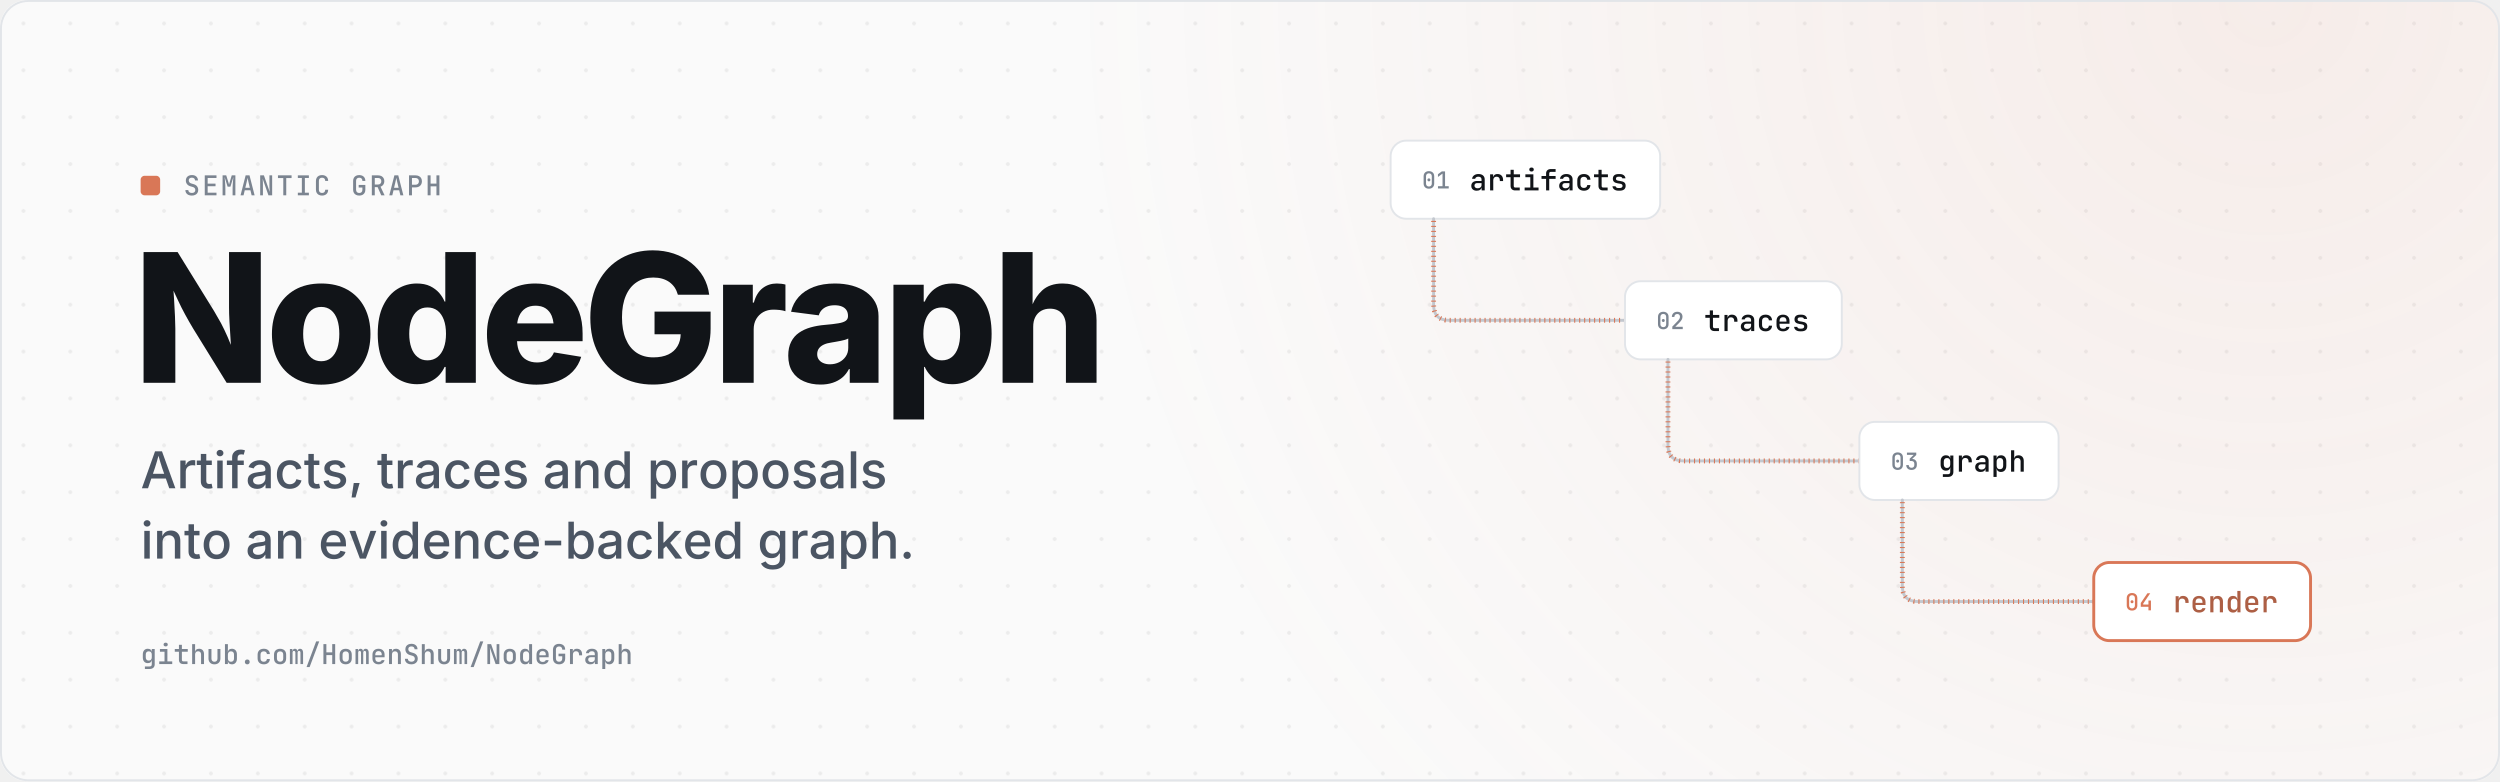
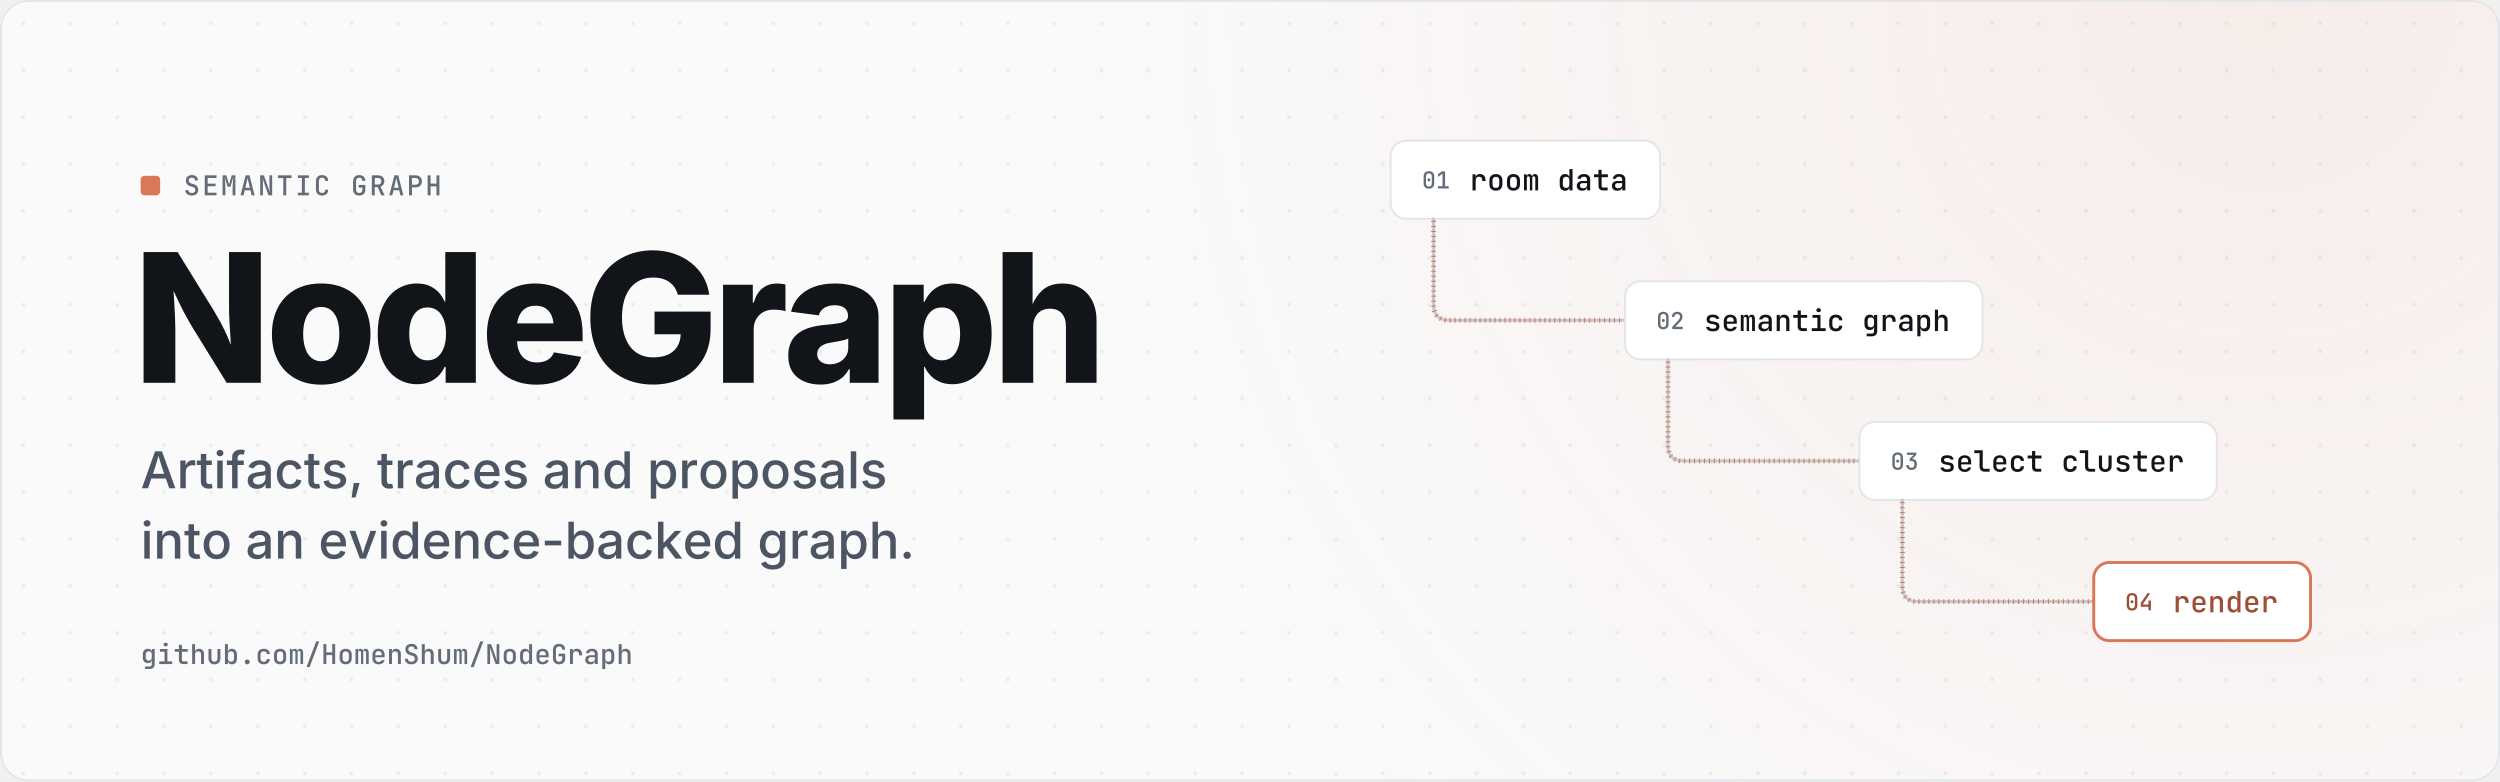
<svg xmlns="http://www.w3.org/2000/svg" width="1280" height="400" viewBox="0 0 1280 400" role="img" aria-labelledby="t d">
  <defs>
    <path id="o46" d="M303 10L303 10Q229 10 176-15Q123-39 94-85Q65-130 65-193L65-193L172-193Q172-143 207-115Q242-86 304-86L304-86Q362-86 395-114Q428-142 428-191L428-191Q428-232 406-262Q383-292 341-303L341-303L249-330Q169-353 126-409Q82-464 82-541L82-541Q82-601 109-646Q136-691 186-716Q236-741 304-741L304-741Q404-741 465-687Q525-633 526-542L526-542L418-542Q418-590 388-618Q357-645 302-645L302-645Q249-645 219-620Q189-594 189-548L189-548Q189-507 212-477Q234-447 276-435L276-435L369-407Q449-385 492-329Q535-273 535-195L535-195Q535-134 506-88Q477-41 425-16Q373 10 303 10Z" />
    <path id="o15" d="M523 0L94 0L94-730L523-730L523-634L200-634L200-427L488-427L488-332L200-332L200-96L523-96L523 0Z" />
    <path id="o31" d="M168 0L66 0L66-730L199-730L272-496Q283-463 291-433Q299-402 302-387L302-387Q306-402 314-433Q321-463 331-496L331-496L401-730L534-730L534 0L432 0L432-246Q432-293 435-351Q437-408 442-467Q447-525 452-579Q457-632 461-672L461-672L353-317L249-317L139-672Q144-633 149-582Q154-530 158-472Q162-414 165-356Q168-297 168-246L168-246L168 0Z" />
    <path id="o1" d="M153 0L43 0L229-730L371-730L557 0L448 0L404-185L197-185L153 0ZM267-486L217-274L383-274L333-485Q320-541 312-583Q303-624 300-639L300-639Q297-624 289-583Q281-541 267-486L267-486Z" />
    <path id="o32" d="M181 0L81 0L81-730L217-730L430-123Q428-152 425-192Q422-232 421-275Q419-318 419-353L419-353L419-730L519-730L519 0L383 0L171-607Q173-581 176-542Q178-503 180-461Q181-419 181-383L181-383L181 0Z" />
    <path id="o47" d="M354 0L246 0L246-631L51-631L51-731L549-731L549-631L354-631L354 0Z" />
    <path id="o23" d="M502 0L98 0L98-96L245-96L245-634L98-634L98-730L502-730L502-634L355-634L355-96L502-96L502 0Z" />
    <path id="o11" d="M304 10L304 10Q236 10 186-16Q135-41 108-90Q80-138 80-203L80-203L80-527Q80-593 108-641Q135-689 186-715Q236-740 304-740L304-740Q372-740 422-714Q472-688 500-641Q527-593 527-527L527-527L419-527Q419-584 389-614Q359-644 304-644L304-644Q249-644 219-614Q188-584 188-528L188-528L188-203Q188-147 219-117Q249-86 304-86L304-86Q359-86 389-117Q419-147 419-203L419-203L527-203Q527-138 500-90Q472-42 422-16Q372 10 304 10Z" />
    <path id="o21" d="M304 10L304 10Q236 10 186-16Q135-41 108-90Q80-138 80-203L80-203L80-527Q80-593 108-641Q135-689 186-715Q236-740 304-740L304-740Q372-740 422-714Q472-688 500-641Q527-593 527-527L527-527L419-527Q419-584 389-614Q359-644 304-644L304-644Q249-644 219-614Q188-584 188-528L188-528L188-203Q188-147 219-116Q249-85 304-85L304-85Q359-85 389-116Q419-147 419-203L419-203L419-285L283-285L283-380L527-380L527-203Q527-138 500-90Q472-42 422-16Q372 10 304 10Z" />
    <path id="o45" d="M192 0L84 0L84-730L313-730Q382-730 433-704Q484-677 513-629Q541-581 541-516L541-516Q541-443 504-390Q466-336 402-314L402-314L551 0L428 0L295-300L192-300L192 0ZM192-634L192-395L313-395Q367-395 399-428Q431-460 431-514L431-514Q431-570 399-602Q367-634 313-634L313-634L192-634Z" />
    <path id="o42" d="M192 0L84 0L84-730L323-730Q394-730 447-703Q499-676 528-627Q556-577 556-510L556-510Q556-444 527-394Q498-344 446-317Q394-290 323-290L323-290L192-290L192 0ZM192-633L192-387L323-387Q379-387 413-421Q446-454 446-510L446-510Q446-567 413-600Q379-633 323-633L323-633L192-633Z" />
    <path id="o22" d="M193 0L85 0L85-730L193-730L193-428L407-428L407-730L515-730L515 0L407 0L407-328L193-328L193 0Z" />
    <path id="b61" d="M478 0L116 0L116-1490L504-1490L920-817Q960-750 999-679Q1037-607 1075-520L1075-520Q1093-479 1111-432L1111-432Q1109-466 1107-502L1107-502Q1100-602 1095-697Q1090-791 1090-856L1090-856L1090-1490L1452-1490L1452 0L1063 0L682-617Q631-702 590-778Q548-854 507-943L507-943Q484-992 457-1050L457-1050Q460-996 464-944L464-944Q470-842 474-758Q478-673 478-617L478-617L478 0Z" />
    <path id="b195" d="M634 21L634 21Q459 21 333-52Q207-124 140-254Q72-383 72-555L72-555Q72-728 140-858Q207-987 333-1060Q459-1132 634-1132L634-1132Q809-1132 935-1060Q1061-987 1128-858Q1195-728 1195-555L1195-555Q1195-383 1128-254Q1061-124 935-52Q809 21 634 21ZM634-246L634-246Q701-246 747-285Q793-324 817-394Q840-464 840-557L840-557Q840-650 817-720Q793-789 747-827Q701-865 634-865L634-865Q567-865 521-827Q475-789 452-720Q428-650 428-557L428-557Q428-464 452-394Q475-324 521-285Q567-246 634-246Z" />
    <path id="b149" d="M520 16L520 16Q396 16 294-49Q192-113 132-241Q72-368 72-558L72-558Q72-754 135-882Q197-1009 299-1071Q400-1132 517-1132L517-1132Q606-1132 669-1102Q732-1071 773-1024Q813-977 834-926L834-926L842-926L842-1490L1190-1490L1190 0L846 0L846-181L834-181Q812-131 771-86Q729-41 668-13Q606 16 520 16ZM639-256L639-256Q705-256 753-294Q800-331 825-399Q850-467 850-558L850-558Q850-651 825-719Q800-786 753-823Q705-859 639-859L639-859Q572-859 526-822Q479-784 455-717Q431-649 431-558L431-558Q431-468 455-400Q479-331 526-294Q572-256 639-256Z" />
    <path id="b151" d="M636 21L636 21Q461 21 334-49Q207-118 140-247Q72-376 72-555L72-555Q72-727 140-857Q207-987 331-1060Q455-1132 623-1132L623-1132Q741-1132 840-1095Q938-1058 1011-986Q1083-913 1123-807Q1162-701 1162-562L1162-562L1162-474L415-474Q418-399 444-347L444-347Q472-289 523-261Q574-232 642-232L642-232Q689-232 728-245Q766-258 794-284Q821-310 835-347L835-347L1146-296Q1118-200 1050-129Q981-57 877-18Q772 21 636 21ZM417-677L417-677L831-677Q825-725 810-763L810-763Q786-819 740-849Q694-879 626-879Q558-879 511-849Q464-818 440-764L440-764Q422-725 417-677Z" />
    <path id="b35" d="M797 20L797 20Q585 20 424-73Q263-165 173-336Q82-507 82-742L82-742Q82-986 178-1158Q273-1329 434-1420Q594-1510 793-1510L793-1510Q922-1510 1033-1473Q1143-1436 1230-1368Q1316-1300 1370-1208Q1423-1115 1437-1004L1437-1004L1080-1004Q1067-1050 1043-1087Q1018-1123 982-1149Q946-1174 901-1187Q855-1200 799-1200L799-1200Q691-1200 611-1147Q530-1094 487-993Q443-891 443-747L443-747Q443-602 486-500Q528-398 608-344Q688-290 800-290L800-290Q901-290 971-323Q1040-356 1076-418L1076-418Q1110-476 1112-553L1112-553L814-553L814-812L1453-812L1453-616Q1453-417 1369-275Q1285-132 1137-56Q988 20 797 20Z" />
    <path id="b210" d="M464 0L115 0L115-1118L454-1118L454-914L466-914Q496-1025 566-1079Q635-1132 727-1132L727-1132Q751-1132 778-1129Q804-1126 826-1120L826-1120L826-816Q801-825 761-830Q720-834 688-834L688-834Q624-834 573-806Q522-777 493-727Q464-677 464-610L464-610L464 0Z" />
    <path id="b130" d="M428 20L428 20Q321 20 238-17Q154-53 107-127Q60-200 60-310L60-310Q60-403 93-467Q125-531 183-571Q241-611 316-632Q391-653 476-660L476-660Q571-668 629-678Q687-687 714-706Q741-725 741-759L741-759L741-763Q741-802 723-829Q705-856 671-870Q637-884 589-884L589-884Q541-884 504-870Q466-856 442-830Q418-804 408-769L408-769L92-810Q114-906 179-979Q243-1051 348-1092Q452-1132 592-1132L592-1132Q696-1132 787-1108Q877-1083 945-1036Q1013-988 1051-919Q1089-849 1089-759L1089-759L1089 0L761 0L761-157L752-157Q722-99 676-60Q629-21 568-1Q506 20 428 20ZM534-211L534-211Q593-211 641-235Q688-259 716-301Q744-343 744-398L744-398L744-505Q729-497 707-490Q684-483 657-478Q630-472 603-468Q576-463 551-459L551-459Q500-452 464-435Q428-418 409-391Q390-364 390-326L390-326Q390-289 409-264Q428-238 460-225Q492-211 534-211Z" />
    <path id="b207" d="M464 418L115 418L115-1118L460-1118L460-926L472-926Q493-977 534-1024Q574-1071 637-1102Q699-1132 788-1132L788-1132Q906-1132 1008-1071Q1109-1009 1172-882Q1234-754 1234-558L1234-558Q1234-368 1174-241Q1114-113 1012-49Q910 16 786 16L786 16Q701 16 639-13Q576-41 535-86Q494-131 472-181L472-181L464-181L464 418ZM667-256L667-256Q734-256 781-294Q827-331 851-400Q875-468 875-558L875-558Q875-649 851-717Q827-784 781-822Q735-859 667-859L667-859Q600-859 553-823Q506-786 481-719Q456-651 456-558L456-558Q456-467 481-399Q506-331 554-294Q601-256 667-256Z" />
    <path id="b164" d="M464-638L464-638L464 0L115 0L115-1490L457-1490L457-896Q497-988 564-1051L564-1051Q651-1132 799-1132L799-1132Q916-1132 1003-1080Q1090-1028 1138-933Q1186-838 1186-712L1186-712L1186 0L837 0L837-644Q837-738 789-792Q741-845 655-845L655-845Q599-845 556-821Q512-796 488-750Q464-704 464-638Z" />
    <path id="m2" d="M298 0L51 0L581-1490L861-1490L1401 0L1154 0L1017-393L431-393L298 0ZM496-583L950-583L864-829Q830-930 790-1067L790-1067Q758-1173 720-1311L720-1311Q682-1171 651-1064L651-1064Q610-925 579-829L579-829L496-583Z" />
    <path id="m210" d="M368 0L148 0L148-1118L361-1118L361-938L373-938Q404-1030 481-1082Q558-1134 656-1134L656-1134Q677-1134 704-1133Q731-1131 749-1128L749-1128L749-918Q737-922 703-926Q669-930 634-930L634-930Q558-930 497-898Q436-866 402-810Q368-753 368-679L368-679L368 0Z" />
    <path id="m217" d="M403-1118L626-1118L626-939L403-939L403-302Q403-235 432-204Q460-172 525-172L525-172Q542-172 570-176Q598-180 618-184L618-184L657-8Q622 4 582 10Q542 15 503 15L503 15Q351 15 267-64Q183-142 183-284L183-284L183-939L20-939L20-1118L183-1118L183-1384L403-1384L403-1118Z" />
    <path id="m167" d="M368 0L148 0L148-1118L368-1118L368 0ZM259-1289L259-1289Q202-1289 162-1327Q121-1365 121-1419L121-1419Q121-1474 162-1512Q202-1550 259-1550L259-1550Q316-1550 357-1512Q398-1474 398-1419L398-1419Q398-1365 357-1327Q316-1289 259-1289Z" />
    <path id="m160" d="M452-1118L702-1118L702-939L452-939L452 0L232 0L232-939L20-939L20-1118L232-1118L232-1246Q232-1350 279-1420Q325-1490 401-1525Q477-1560 565-1560L565-1560Q632-1560 680-1549Q727-1538 749-1530L749-1530L698-1352Q682-1357 659-1363Q635-1368 600-1368L600-1368Q522-1368 487-1329Q452-1290 452-1216L452-1216L452-1118Z" />
    <path id="m130" d="M461 25L461 25Q355 25 269-15Q183-54 133-130Q83-206 83-316L83-316Q83-411 120-472Q156-533 219-569Q281-605 358-623Q434-641 513-650L513-650Q612-662 674-670Q736-677 766-695Q795-712 795-751L795-751L795-757Q795-820 771-863Q747-906 700-930Q652-953 581-953L581-953Q508-953 456-931Q403-908 371-873Q338-838 322-800L322-800L115-854Q153-954 224-1015Q295-1076 387-1104Q479-1132 577-1132L577-1132Q645-1132 721-1116Q797-1100 864-1058Q931-1016 973-940Q1015-864 1015-742L1015-742L1015 0L802 0L802-153L791-153Q769-110 726-69Q683-28 618-2Q552 25 461 25ZM510-152L510-152Q600-152 664-187Q728-222 762-280Q796-338 796-403L796-403L796-546Q784-534 751-525Q717-515 674-508Q631-500 591-495Q551-490 525-487L525-487Q463-479 412-460Q360-441 330-406Q299-371 299-313L299-313Q299-260 327-224Q354-188 401-170Q448-152 510-152Z" />
    <path id="m146" d="M618 23L618 23Q460 23 343-49Q226-121 161-251Q96-381 96-553L96-553Q96-727 161-858Q226-988 343-1060Q460-1132 618-1132L618-1132Q705-1132 781-1110Q857-1087 919-1045Q980-1002 1023-941Q1065-879 1086-802L1086-802L877-752Q866-795 843-831Q820-866 788-892Q755-918 713-932Q670-946 619-946L619-946Q518-946 452-893Q385-839 353-750Q320-661 320-553L320-553Q320-446 353-358Q385-269 452-216Q518-163 619-163L619-163Q671-163 714-178Q757-192 791-219Q825-245 848-283Q871-320 881-365L881-365L1089-315Q1069-236 1026-174Q983-111 922-67Q860-23 783 0Q706 23 618 23Z" />
    <path id="m213" d="M549 23L549 23Q428 23 334-12Q239-47 179-116Q118-184 98-283L98-283L305-326Q328-239 391-197Q454-155 551-155L551-155Q657-155 720-200Q783-244 783-306L783-306Q783-360 745-395Q706-430 626-447L626-447L438-490Q282-525 206-602Q130-679 130-799L130-799Q130-899 186-974Q242-1049 339-1091Q436-1132 563-1132L563-1132Q684-1132 770-1097Q856-1062 910-999Q963-936 986-853L986-853L789-810Q768-869 716-914Q664-958 565-958L565-958Q474-958 413-917Q352-876 352-813L352-813Q352-757 393-723Q433-688 525-667L525-667L705-627Q860-592 935-517Q1010-442 1010-325L1010-325Q1010-223 952-145Q893-66 790-22Q686 23 549 23Z" />
    <path id="m362" d="M285 371L125 371L213-214L450-214L285 371Z" />
    <path id="m151" d="M630 23L630 23Q465 23 345-48Q225-119 161-248Q96-377 96-551L96-551Q96-723 160-854Q223-985 339-1059Q455-1132 611-1132L611-1132Q707-1132 796-1101Q885-1069 956-1002Q1027-935 1069-829Q1110-722 1110-570L1110-570L1110-492L317-492Q321-391 357-320L357-320Q396-240 467-200Q538-159 632-159L632-159Q694-159 744-177Q794-194 831-230Q867-265 886-317L886-317L1093-268Q1066-182 1003-116Q939-50 845-14Q750 23 630 23ZM318-656L318-656L892-656Q885-726 862-784L862-784Q830-862 768-906Q705-950 611-950L611-950Q518-950 452-905Q386-860 352-787L352-787Q323-726 318-656Z" />
    <path id="m190" d="M368-662L368-662L368 0L148 0L148-1118L358-1118L360-904Q406-1009 479-1063L479-1063Q572-1132 704-1132L704-1132Q818-1132 903-1084Q988-1036 1036-943Q1084-849 1084-710L1084-710L1084 0L864 0L864-683Q864-804 801-872Q738-940 628-940L628-940Q554-940 495-908Q436-875 402-813Q368-751 368-662Z" />
    <path id="m149" d="M564 22L564 22Q428 22 322-48Q216-117 156-247Q96-376 96-556L96-556Q96-738 157-867Q218-996 324-1064Q430-1132 564-1132L564-1132Q668-1132 732-1098Q795-1063 831-1017Q867-971 886-936L886-936L898-936L898-1490L1118-1490L1118 0L904 0L904-175L886-175Q867-139 830-93Q793-47 729-13Q665 22 564 22ZM612-165L612-165Q706-165 771-215Q835-265 869-354Q902-442 902-558L902-558Q902-675 869-762Q836-848 772-897Q707-945 612-945L612-945Q515-945 451-894Q386-843 354-756Q321-668 321-558L321-558Q321-447 354-358Q387-269 452-217Q517-165 612-165Z" />
    <path id="m207" d="M368 418L148 418L148-1118L362-1118L362-936L380-936Q400-971 436-1017Q471-1063 535-1098Q598-1132 703-1132L703-1132Q837-1132 943-1064Q1048-996 1109-867Q1170-738 1170-556L1170-556Q1170-376 1110-247Q1050-117 945-48Q839 22 703 22L703 22Q602 22 538-13Q473-47 437-93Q400-139 380-175L380-175L368-175L368 418ZM654-165L654-165Q750-165 815-217Q880-269 913-358Q945-447 945-558L945-558Q945-668 913-756Q880-843 816-894Q751-945 654-945L654-945Q560-945 495-897Q430-848 397-762Q364-675 364-558L364-558Q364-442 398-354Q431-265 496-215Q561-165 654-165Z" />
    <path id="m195" d="M618 23L618 23Q461 23 344-49Q226-121 161-251Q96-381 96-553L96-553Q96-727 161-858Q226-988 344-1060Q461-1132 618-1132L618-1132Q776-1132 894-1060Q1011-988 1076-858Q1141-727 1141-553L1141-553Q1141-381 1076-251Q1011-121 894-49Q776 23 618 23ZM618-163L618-163Q720-163 787-217Q853-270 886-359Q918-447 918-553L918-553Q918-660 886-750Q853-839 787-893Q720-946 618-946L618-946Q517-946 451-893Q385-839 353-750Q320-661 320-553L320-553Q320-447 353-359Q385-270 451-217Q517-163 618-163Z" />
    <path id="m183" d="M148-1490L368-1490L368 0L148 0L148-1490Z" />
    <path id="m230" d="M708 0L468 0L46-1118L284-1118L505-483Q542-378 568-273L568-273Q579-230 590-187L590-187Q600-230 611-273L611-273Q637-378 673-483L673-483L894-1118L1130-1118L708 0Z" />
    <path id="m344" d="M143-723L805-723L805-533L143-533L143-723Z" />
    <path id="m143" d="M703 22L703 22Q602 22 538-13Q473-47 437-93Q400-139 380-175L380-175L362-175L362 0L148 0L148-1490L368-1490L368-936L380-936Q400-971 436-1017Q471-1063 535-1098Q598-1132 703-1132L703-1132Q837-1132 943-1064Q1048-996 1109-867Q1170-738 1170-556L1170-556Q1170-376 1110-247Q1050-117 945-48Q839 22 703 22ZM654-165L654-165Q750-165 815-217Q880-269 913-358Q945-447 945-558L945-558Q945-668 913-756Q880-843 816-894Q751-945 654-945L654-945Q560-945 495-897Q430-848 397-762Q364-675 364-558L364-558Q364-442 398-354Q431-265 496-215Q561-165 654-165Z" />
    <path id="m180" d="M368 0L148 0L148-1490L368-1490L368-646L388-646L829-1118L1093-1118L643-636L1124 0L852 0L475-501L368-394L368 0Z" />
    <path id="m161" d="M615 442L615 442Q486 442 391 409Q296 376 235 321Q173 266 141 199L141 199L325 112Q345 144 379 180Q412 215 469 240Q526 265 615 265L615 265Q743 265 823 205Q902 144 902 15L902 15L902-203L883-203Q863-166 828-123Q792-80 729-49Q665-17 563-17L563-17Q431-17 326-79Q220-141 158-263Q96-385 96-563L96-563Q96-741 158-869Q219-996 326-1064Q432-1132 566-1132L566-1132Q669-1132 734-1098Q798-1064 835-1018Q871-971 890-936L890-936L906-936L906-1118L1121-1118L1121 16Q1121 163 1055 258Q988 352 874 397Q759 442 615 442ZM614-200L614-200Q708-200 773-244Q837-287 870-370Q903-452 903-566L903-566Q903-679 870-764Q837-849 773-897Q708-945 614-945L614-945Q517-945 452-895Q387-844 354-759Q321-673 321-566L321-566Q321-457 354-375Q387-292 453-246Q518-200 614-200Z" />
    <path id="m164" d="M368-662L368-662L368 0L148 0L148-1490L366-1490L366-918Q411-1012 479-1063L479-1063Q572-1132 704-1132L704-1132Q818-1132 904-1084Q989-1036 1037-943Q1084-849 1084-710L1084-710L1084 0L864 0L864-683Q864-804 801-872Q738-940 628-940L628-940Q554-940 495-908Q436-875 402-813Q368-751 368-662Z" />
    <path id="m363" d="M311 15L311 15Q249 15 206-28Q163-71 163-132L163-132Q163-194 206-237Q249-279 311-279L311-279Q372-279 415-237Q458-194 458-132L458-132Q458-71 415-28Q372 15 311 15Z" />
    <path id="o78" d="M326 180L156 180L156 87L325 87Q367 87 388 67Q408 47 408 8L408 8L408-47L410-149L408-149Q403-100 370-70L370-70Q330-34 263-34L263-34Q178-34 129-90Q80-146 80-241L80-241L80-353Q80-448 129-504Q178-560 263-560L263-560Q330-560 370-524L370-524Q402-493 408-445L408-445L409-445L408-550L515-550L515 10Q515 89 465 135Q415 180 326 180L326 180ZM298-127L298-127Q349-127 379-159Q408-190 408-246L408-246L408-347Q408-403 379-435Q349-466 298-466L298-466Q245-466 217-436Q188-405 188-347L188-347L188-246Q188-189 217-158Q245-127 298-127Z" />
    <path id="o80" d="M556 0L81 0L81-98L274-98L274-452L106-452L106-550L379-550L379-98L556-98L556 0ZM316-645L316-645Q281-645 260-664Q239-682 239-713L239-713Q239-745 260-764Q281-782 316-782L316-782Q351-782 372-764Q393-745 393-713L393-713Q393-682 372-664Q351-645 316-645Z" />
    <path id="o108" d="M514 0L360 0Q285 0 243-41Q201-82 201-155L201-155L201-452L49-452L49-550L201-550L201-705L309-705L309-550L524-550L524-452L309-452L309-155Q309-98 364-98L364-98L514-98L514 0Z" />
    <path id="o79" d="M192 0L84 0L84-730L192-730L192-550L191-445L193-445Q199-493 230-523L230-523Q269-560 338-560L338-560Q420-560 469-508Q518-455 518-366L518-366L518 0L410 0L410-354Q410-408 381-438Q352-468 302-468L302-468Q251-468 222-437Q192-405 192-347L192-347L192 0Z" />
    <path id="o109" d="M299 10L299 10Q200 10 141-48Q82-105 82-204L82-204L82-550L190-550L190-204Q190-147 219-116Q248-84 299-84L299-84Q351-84 381-116Q410-147 410-204L410-204L410-550L518-550L518-204Q518-105 459-48Q399 10 299 10Z" />
    <path id="o67" d="M339 10L339 10Q271 10 231-28L231-28Q199-57 193-105L193-105L191-105L191 0L84 0L84-730L192-730L192-573L189-445L193-445Q199-493 232-523L232-523Q272-560 339-560L339-560Q422-560 472-504Q522-448 522-352L522-352L522-197Q522-102 472-46Q422 10 339 10ZM302-84L302-84Q355-84 385-115Q415-145 415-203L415-203L415-347Q415-405 385-436Q355-466 302-466L302-466Q251-466 222-435Q192-403 192-347L192-347L192-203Q192-147 222-116Q251-84 302-84Z" />
    <path id="o140" d="M300 10L300 10Q260 10 236-14Q212-37 212-77L212-77Q212-118 236-143Q260-167 300-167L300-167Q341-167 365-143Q388-118 388-77L388-77Q388-37 365-14Q341 10 300 10Z" />
    <path id="o68" d="M304 10L304 10Q236 10 185-16Q133-41 106-90Q78-138 78-203L78-203L78-347Q78-413 106-461Q133-509 185-535Q236-560 304-560L304-560Q403-560 463-508Q523-456 526-366L526-366L418-366Q415-413 385-439Q355-465 304-465L304-465Q249-465 217-435Q185-404 185-348L185-348L185-203Q185-147 217-116Q249-85 304-85L304-85Q355-85 385-111Q415-137 418-184L418-184L526-184Q523-94 463-42Q403 10 304 10Z" />
    <path id="o94" d="M300 9L300 9Q232 9 182-17Q132-43 105-91Q78-139 78-204L78-204L78-346Q78-412 105-460Q132-507 182-533Q232-559 300-559L300-559Q368-559 418-533Q468-507 495-460Q522-412 522-346L522-346L522-204Q522-139 495-91Q468-43 418-17Q368 9 300 9ZM300-86L300-86Q355-86 385-117Q415-147 415-204L415-204L415-346Q415-404 385-434Q355-464 300-464L300-464Q246-464 216-434Q185-404 185-346L185-346L185-204Q185-147 216-117Q246-86 300-86Z" />
    <path id="o91" d="M156 0L59 0L59-550L149-550L149-480L155-480Q160-512 179-533L179-533Q204-560 246-560L246-560Q291-560 316-525L316-525Q329-506 335-480L335-480L339-480Q344-512 364-533L364-533Q389-560 432-560L432-560Q483-560 512-522Q541-483 541-419L541-419L541 0L445 0L445-416Q445-447 432-464Q418-481 393-481Q368-481 355-465Q341-448 341-417L341-417L341 0L260 0L260-416Q260-448 246-465Q232-481 206-481L206-481Q181-481 169-465Q156-448 156-417L156-417L156 0Z" />
    <path id="o153" d="M180 110L68 110L420-830L532-830L180 110Z" />
    <path id="o72" d="M300 10L300 10Q233 10 183-17Q132-43 105-91Q78-139 78-203L78-203L78-347Q78-412 105-460Q132-507 183-534Q233-560 300-560L300-560Q368-560 418-534Q468-507 495-460Q522-412 522-347L522-347L522-249L182-249L182-203Q182-142 213-110Q243-78 301-78L301-78Q348-78 377-95Q406-111 413-143L413-143L520-143Q508-73 448-32Q388 10 300 10ZM182-322L418-323L418-348Q418-408 388-441Q358-474 300-474L300-474Q243-474 213-441Q182-408 182-347L182-347L182-322Z" />
    <path id="o92" d="M192 0L84 0L84-550L191-550L191-445L193-445Q199-493 230-523L230-523Q269-560 338-560L338-560Q420-560 469-508Q518-455 518-366L518-366L518 0L410 0L410-354Q410-408 381-437Q352-466 302-466L302-466Q251-466 222-436Q192-405 192-347L192-347L192 0Z" />
    <path id="o70" d="M261 10L261 10Q178 10 128-46Q78-102 78-197L78-197L78-352Q78-448 128-504Q178-560 261-560L261-560Q329-560 369-523L369-523Q401-493 407-445L407-445L411-445L408-573L408-730L516-730L516 0L409 0L409-105L407-105Q401-57 369-28L369-28Q329 10 261 10ZM298-84L298-84Q349-84 379-116Q408-147 408-203L408-203L408-347Q408-403 379-435Q349-466 298-466L298-466Q245-466 215-436Q185-405 185-347L185-347L185-203Q185-145 215-115Q245-84 298-84Z" />
    <path id="o105" d="M210 0L102 0L102-550L206-550L206-448Q216-488 238-515L238-515Q277-560 354-560L354-560Q442-560 494-506Q545-451 545-356L545-356L545-319L434-319L434-347Q434-406 405-438Q375-469 322-469Q269-469 240-437Q210-405 210-347L210-347L210 0Z" />
    <path id="o59" d="M245 10L245 10Q159 10 110-35Q60-79 60-156L60-156Q60-234 113-279Q165-323 257-323L257-323L410-323L410-374Q410-419 382-444Q354-469 303-469L303-469Q258-469 228-450Q198-430 193-398L193-398L87-398Q96-472 156-516Q215-560 306-560L306-560Q404-560 461-511Q518-461 518-376L518-376L518 0L413 0L413-101L412-101Q405-55 367-26L367-26Q321 10 245 10ZM277-73L277-73Q335-73 373-103Q410-132 410-178L410-178L410-250L259-250Q217-250 193-227Q168-204 168-164L168-164Q168-122 197-98Q226-73 277-73Z" />
    <path id="o102" d="M192 180L84 180L84-550L191-550L191-445L193-445Q199-493 232-523L232-523Q272-560 340-560L340-560Q423-560 473-505Q522-449 522-353L522-353L522-198Q522-134 500-88Q477-41 437-16Q396 10 340 10L340 10Q273 10 232-28L232-28Q199-57 193-105L193-105L189-105L192 23L192 180ZM303-84L303-84Q356-84 386-115Q415-145 415-203L415-203L415-347Q415-405 386-436Q356-466 303-466L303-466Q252-466 222-435Q192-403 192-347L192-347L192-203Q192-147 222-116Q252-84 303-84Z" />
    <path id="o123" d="M300 10L300 10Q231 10 181-17Q130-44 102-93Q74-141 74-206L74-206L74-524Q74-590 102-638Q129-686 180-713Q231-740 300-740L300-740Q370-740 421-713Q471-686 499-638Q526-590 526-524L526-524L526-206Q526-141 498-93Q470-44 420-17Q369 10 300 10ZM300-83L300-83Q356-83 390-117Q423-151 423-206L423-206L423-524Q423-579 390-613Q356-647 300-647L300-647Q244-647 211-613Q177-579 177-524L177-524L177-206Q177-151 211-117Q244-83 300-83ZM300-303L300-303Q272-303 255-321Q237-339 237-368L237-368Q237-396 255-414Q272-431 300-431L300-431Q328-431 346-414Q363-396 363-368L363-368Q363-339 346-321Q328-303 300-303Z" />
    <path id="o124" d="M546 0L87 0L87-96L281-96L281-636L86-491L86-608L253-730L389-730L389-96L546-96L546 0Z" />
-     <path id="o77" d="M320 0L213 0L213-394L57-394L57-492L213-492L213-581Q213-650 257-690Q301-730 377-730L377-730L538-730L538-634L379-634Q351-634 336-620Q320-606 320-580L320-580L320-492L538-492L538-394L320-394L320 0Z" />
+     <path id="o125" d="M531 0L85 0L85-107L311-340Q363-394 388-438Q412-481 412-524L412-524Q412-580 382-612Q351-644 298-644L298-644Q240-644 207-611Q173-577 173-519L173-519L65-519Q67-587 96-637Q125-686 177-713Q229-740 299-740L299-740Q366-740 416-714Q466-688 493-641Q520-594 520-530L520-530Q520-465 487-403Q453-341 377-265L377-265L212-98L531-98L531 0Z" />
    <path id="o106" d="M324 9L281 9Q222 9 178-10Q133-29 108-63Q82-96 78-142L78-142L186-142Q190-115 215-99Q240-82 281-82L281-82L324-82Q373-82 398-102Q423-122 423-155L423-155Q423-187 401-206Q378-224 334-230L334-230L263-241Q175-255 134-292Q92-328 92-400L92-400Q92-476 142-518Q191-559 288-559L288-559L326-559Q412-559 464-520Q515-480 522-414L522-414L414-414Q410-438 388-453Q365-468 326-468L326-468L288-468Q241-468 220-451Q198-433 198-399L198-399Q198-369 217-354Q236-339 276-333L276-333L349-321Q442-308 486-270Q529-231 529-158L529-158Q529-79 478-35Q426 9 324 9L324 9Z" />
-     <path id="o125" d="M531 0L85 0L85-107L311-340Q363-394 388-438Q412-481 412-524L412-524Q412-580 382-612Q351-644 298-644L298-644Q240-644 207-611Q173-577 173-519L173-519L65-519Q67-587 96-637Q125-686 177-713Q229-740 299-740L299-740Q366-740 416-714Q466-688 493-641Q520-594 520-530L520-530Q520-465 487-403Q453-341 377-265L377-265L212-98L531-98L531 0Z" />
    <path id="o126" d="M291 10L291 10Q222 10 171-16Q120-42 93-90Q65-137 65-200L65-200L173-200Q173-145 205-114Q236-83 292-83L292-83Q349-83 380-115Q411-147 411-200L411-200L411-254Q411-310 380-341Q349-371 292-371L292-371L214-371L214-473L384-635L96-635L96-730L494-730L494-628L320-464Q405-458 458-408L458-408Q519-351 519-255L519-255L519-200Q519-137 491-90Q463-42 412-16Q360 10 291 10Z" />
+     <path id="o90" d="M554 0L379 0Q328 0 290-21Q252-41 231-79Q209-117 209-167L209-167L209-632L29-632L29-730L317-730L317-167Q317-135 335-117Q353-98 384-98L384-98L554-98L554 0Z" />
    <path id="o127" d="M507 0L400 0L400-152L73-152L73-314L357-730L477-730L177-288L177-249L400-249L400-420L507-420L507 0Z" />
  </defs>
  <style>
.p{animation:p 400ms cubic-bezier(.2,.7,.2,1)}
.c{animation:c 400ms cubic-bezier(.2,.7,.2,1)}
.s{animation:s 340ms cubic-bezier(.4,0,.2,1)}
.h{animation:h 400ms cubic-bezier(.2,.7,.2,1);transform-box:fill-box;transform-origin:center}
@keyframes p{45%{stroke:#D97757;fill:#fbebe5}}
@keyframes c{45%{fill:#D97757}}
@keyframes s{from{stroke-dashoffset:.55}to{stroke-dashoffset:-1.1}}
@keyframes h{from{opacity:.8}to{opacity:0;transform:scale(1.12,1.6)}}
@media (prefers-reduced-motion:reduce){.p,.c,.s,.h{animation:none}}
</style>
  <defs>
    <pattern id="gb" width="24" height="24" patternUnits="userSpaceOnUse">
      <circle cx="12" cy="12" r="1" fill="#111418" fill-opacity="0.06" />
    </pattern>
    <radialGradient id="hb" cx="1160" cy="0" r="614" gradientUnits="userSpaceOnUse">
      <stop offset="0" stop-color="#D97757" stop-opacity="0.1" />
      <stop offset="1" stop-color="#D97757" stop-opacity="0" />
    </radialGradient>
    <clipPath id="cb">
      <rect width="1280" height="400" rx="14" />
    </clipPath>
  </defs>
  <g clip-path="url(#cb)">
    <rect width="1280" height="400" fill="#fafafa" />
    <rect width="1280" height="400" fill="url(#gb)" />
    <rect width="1280" height="400" fill="url(#hb)" />
  </g>
  <rect x=".5" y=".5" width="1279" height="399" rx="14" fill="none" stroke="#e2e5e9" />
  <g>
    <rect x="72" y="90" width="10" height="10" rx="2" fill="#D97757" />
-     <g fill="#7b8490">
+     <g fill="#636c77">
      <g transform="translate(94 100) scale(0.014)">
        <use href="#o46" x="0" />
        <use href="#o15" x="680" />
        <use href="#o31" x="1360" />
        <use href="#o1" x="2040" />
        <use href="#o32" x="2720" />
        <use href="#o47" x="3400" />
        <use href="#o23" x="4080" />
        <use href="#o11" x="4760" />
        <use href="#o21" x="6120" />
        <use href="#o45" x="6800" />
        <use href="#o1" x="7480" />
        <use href="#o42" x="8160" />
        <use href="#o22" x="8840" />
      </g>
    </g>
  </g>
  <g fill="#111418">
    <g transform="translate(68.3 196) scale(0.04492)">
      <use href="#b61" x="0" />
      <use href="#b195" x="1507" />
      <use href="#b149" x="2713" />
      <use href="#b151" x="3958" />
      <use href="#b35" x="5126" />
      <use href="#b210" x="6606" />
      <use href="#b130" x="7404" />
      <use href="#b207" x="8548" />
      <use href="#b164" x="9792" />
    </g>
  </g>
  <g>
    <g fill="#4b5563">
      <g transform="translate(72 250) scale(0.0127)">
        <use href="#m2" x="0" />
        <use href="#m210" x="1452" />
        <use href="#m217" x="2244" />
        <use href="#m167" x="2941" />
        <use href="#m160" x="3457" />
        <use href="#m130" x="4234" />
        <use href="#m146" x="5397" />
        <use href="#m217" x="6579" />
        <use href="#m213" x="7276" />
        <use href="#m362" x="8379" />
        <use href="#m217" x="9525" />
        <use href="#m210" x="10222" />
        <use href="#m130" x="11014" />
        <use href="#m146" x="12177" />
        <use href="#m151" x="13359" />
        <use href="#m213" x="14562" />
        <use href="#m130" x="16211" />
        <use href="#m190" x="17374" />
        <use href="#m149" x="18606" />
        <use href="#m207" x="20418" />
        <use href="#m210" x="21684" />
        <use href="#m195" x="22476" />
        <use href="#m207" x="23713" />
        <use href="#m195" x="24979" />
        <use href="#m213" x="26216" />
        <use href="#m130" x="27319" />
        <use href="#m183" x="28482" />
        <use href="#m213" x="28998" />
      </g>
    </g>
    <g fill="#4b5563">
      <g transform="translate(72 286) scale(0.0127)">
        <use href="#m167" x="0" />
        <use href="#m190" x="516" />
        <use href="#m217" x="1748" />
        <use href="#m195" x="2445" />
        <use href="#m130" x="4228" />
        <use href="#m190" x="5391" />
        <use href="#m151" x="7169" />
        <use href="#m230" x="8372" />
        <use href="#m167" x="9549" />
        <use href="#m149" x="10065" />
        <use href="#m151" x="11331" />
        <use href="#m190" x="12534" />
        <use href="#m146" x="13766" />
        <use href="#m151" x="14948" />
        <use href="#m344" x="16151" />
        <use href="#m143" x="17098" />
        <use href="#m130" x="18364" />
        <use href="#m146" x="19527" />
        <use href="#m180" x="20709" />
        <use href="#m151" x="21854" />
        <use href="#m149" x="23057" />
        <use href="#m161" x="24869" />
        <use href="#m210" x="26138" />
        <use href="#m130" x="26930" />
        <use href="#m207" x="28093" />
        <use href="#m164" x="29359" />
        <use href="#m363" x="30591" />
      </g>
    </g>
  </g>
-   <g fill="#7b8490">
+   <g fill="#636c77">
    <g transform="translate(72 340) scale(0.014)">
      <use href="#o78" x="0" />
      <use href="#o80" x="600" />
      <use href="#o108" x="1200" />
      <use href="#o79" x="1800" />
      <use href="#o109" x="2400" />
      <use href="#o67" x="3000" />
      <use href="#o140" x="3600" />
      <use href="#o68" x="4200" />
      <use href="#o94" x="4800" />
      <use href="#o91" x="5400" />
      <use href="#o153" x="6000" />
      <use href="#o22" x="6600" />
      <use href="#o94" x="7200" />
      <use href="#o91" x="7800" />
      <use href="#o72" x="8400" />
      <use href="#o92" x="9000" />
      <use href="#o46" x="9600" />
      <use href="#o79" x="10200" />
      <use href="#o109" x="10800" />
      <use href="#o91" x="11400" />
      <use href="#o153" x="12000" />
      <use href="#o32" x="12600" />
      <use href="#o94" x="13200" />
      <use href="#o70" x="13800" />
      <use href="#o72" x="14400" />
      <use href="#o21" x="15000" />
      <use href="#o105" x="15600" />
      <use href="#o59" x="16200" />
      <use href="#o102" x="16800" />
      <use href="#o79" x="17400" />
    </g>
  </g>
  <rect class="p" style="animation-delay:210ms" x="712" y="72.0" width="138" height="40" rx="8" fill="#ffffff" stroke="#e2e5e9" stroke-width="1" />
-   <g class="c" style="animation-delay:210ms" fill="#7b8490">
+   <g class="c" style="animation-delay:210ms" fill="#636c77">
    <g transform="translate(728 96.5) scale(0.012)">
      <use href="#o123" x="0" />
      <use href="#o124" x="600" />
    </g>
  </g>
  <g fill="#111418">
    <g transform="translate(752.4 97.5) scale(0.015)">
-       <use href="#o59" x="0" />
-       <use href="#o105" x="600" />
-       <use href="#o108" x="1200" />
-       <use href="#o80" x="1800" />
-       <use href="#o77" x="2400" />
-       <use href="#o59" x="3000" />
-       <use href="#o68" x="3600" />
+       <use href="#o105" x="0" />
+       <use href="#o94" x="600" />
+       <use href="#o94" x="1200" />
+       <use href="#o91" x="1800" />
+       <use href="#o70" x="3000" />
+       <use href="#o59" x="3600" />
      <use href="#o108" x="4200" />
-       <use href="#o106" x="4800" />
+       <use href="#o59" x="4800" />
    </g>
  </g>
  <path d="M734 112V156.0Q734 164.0 742 164.0H832" fill="none" stroke="#c3c8cf" stroke-width="1.5" stroke-linecap="round" />
  <path class="s" style="animation-delay:230ms" pathLength="1" stroke-dasharray=".55 2" stroke-dashoffset="-1.1" d="M734 112V156.0Q734 164.0 742 164.0H832" fill="none" stroke="#D97757" stroke-width="2.5" />
-   <rect class="p" style="animation-delay:470ms" x="832" y="144.0" width="111" height="40" rx="8" fill="#ffffff" stroke="#e2e5e9" stroke-width="1" />
-   <g class="c" style="animation-delay:470ms" fill="#7b8490">
+   <rect class="p" style="animation-delay:470ms" x="832" y="144.0" width="183" height="40" rx="8" fill="#ffffff" stroke="#e2e5e9" stroke-width="1" />
+   <g class="c" style="animation-delay:470ms" fill="#636c77">
    <g transform="translate(848 168.5) scale(0.012)">
      <use href="#o123" x="0" />
      <use href="#o125" x="600" />
    </g>
  </g>
  <g fill="#111418">
    <g transform="translate(872.4 169.5) scale(0.015)">
-       <use href="#o108" x="0" />
-       <use href="#o105" x="600" />
-       <use href="#o59" x="1200" />
-       <use href="#o68" x="1800" />
-       <use href="#o72" x="2400" />
-       <use href="#o106" x="3000" />
+       <use href="#o106" x="0" />
+       <use href="#o72" x="600" />
+       <use href="#o91" x="1200" />
+       <use href="#o59" x="1800" />
+       <use href="#o92" x="2400" />
+       <use href="#o108" x="3000" />
+       <use href="#o80" x="3600" />
+       <use href="#o68" x="4200" />
+       <use href="#o78" x="5400" />
+       <use href="#o105" x="6000" />
+       <use href="#o59" x="6600" />
+       <use href="#o102" x="7200" />
+       <use href="#o79" x="7800" />
    </g>
  </g>
  <path d="M854 184V228.0Q854 236.0 862 236.0H952" fill="none" stroke="#c3c8cf" stroke-width="1.5" stroke-linecap="round" />
  <path class="s" style="animation-delay:490ms" pathLength="1" stroke-dasharray=".55 2" stroke-dashoffset="-1.1" d="M854 184V228.0Q854 236.0 862 236.0H952" fill="none" stroke="#D97757" stroke-width="2.5" />
-   <rect class="p" style="animation-delay:730ms" x="952" y="216.0" width="102" height="40" rx="8" fill="#ffffff" stroke="#e2e5e9" stroke-width="1" />
-   <g class="c" style="animation-delay:730ms" fill="#7b8490">
+   <rect class="p" style="animation-delay:730ms" x="952" y="216.0" width="183" height="40" rx="8" fill="#ffffff" stroke="#e2e5e9" stroke-width="1" />
+   <g class="c" style="animation-delay:730ms" fill="#636c77">
    <g transform="translate(968 240.5) scale(0.012)">
      <use href="#o123" x="0" />
      <use href="#o126" x="600" />
    </g>
  </g>
  <g fill="#111418">
    <g transform="translate(992.4 241.5) scale(0.015)">
-       <use href="#o78" x="0" />
-       <use href="#o105" x="600" />
-       <use href="#o59" x="1200" />
-       <use href="#o102" x="1800" />
-       <use href="#o79" x="2400" />
+       <use href="#o106" x="0" />
+       <use href="#o72" x="600" />
+       <use href="#o90" x="1200" />
+       <use href="#o72" x="1800" />
+       <use href="#o68" x="2400" />
+       <use href="#o108" x="3000" />
+       <use href="#o68" x="4200" />
+       <use href="#o90" x="4800" />
+       <use href="#o109" x="5400" />
+       <use href="#o106" x="6000" />
+       <use href="#o108" x="6600" />
+       <use href="#o72" x="7200" />
+       <use href="#o105" x="7800" />
    </g>
  </g>
  <path d="M974 256V300.0Q974 308.0 982 308.0H1072" fill="none" stroke="#c3c8cf" stroke-width="1.5" stroke-linecap="round" />
  <path class="s" style="animation-delay:750ms" pathLength="1" stroke-dasharray=".55 2" stroke-dashoffset="-1.1" d="M974 256V300.0Q974 308.0 982 308.0H1072" fill="none" stroke="#D97757" stroke-width="2.5" />
  <rect class="p" style="animation-delay:990ms" x="1072" y="288.0" width="111" height="40" rx="8" fill="#ffffff" stroke="#D97757" stroke-width="1.5" />
  <rect class="h" style="animation-delay:1150ms" x="1072" y="288.0" width="111" height="40" rx="8" fill="none" stroke="#D97757" stroke-width="1.5" opacity="0" />
-   <g class="c" style="animation-delay:990ms" fill="#D97757">
+   <g class="c" style="animation-delay:990ms" fill="#9c4f37">
    <g transform="translate(1088 312.5) scale(0.012)">
      <use href="#o123" x="0" />
      <use href="#o127" x="600" />
    </g>
  </g>
-   <g fill="#AD5F45">
+   <g fill="#9c4f37">
    <g transform="translate(1112.4 313.5) scale(0.015)">
      <use href="#o105" x="0" />
      <use href="#o72" x="600" />
      <use href="#o92" x="1200" />
      <use href="#o70" x="1800" />
      <use href="#o72" x="2400" />
      <use href="#o105" x="3000" />
    </g>
  </g>
</svg>
